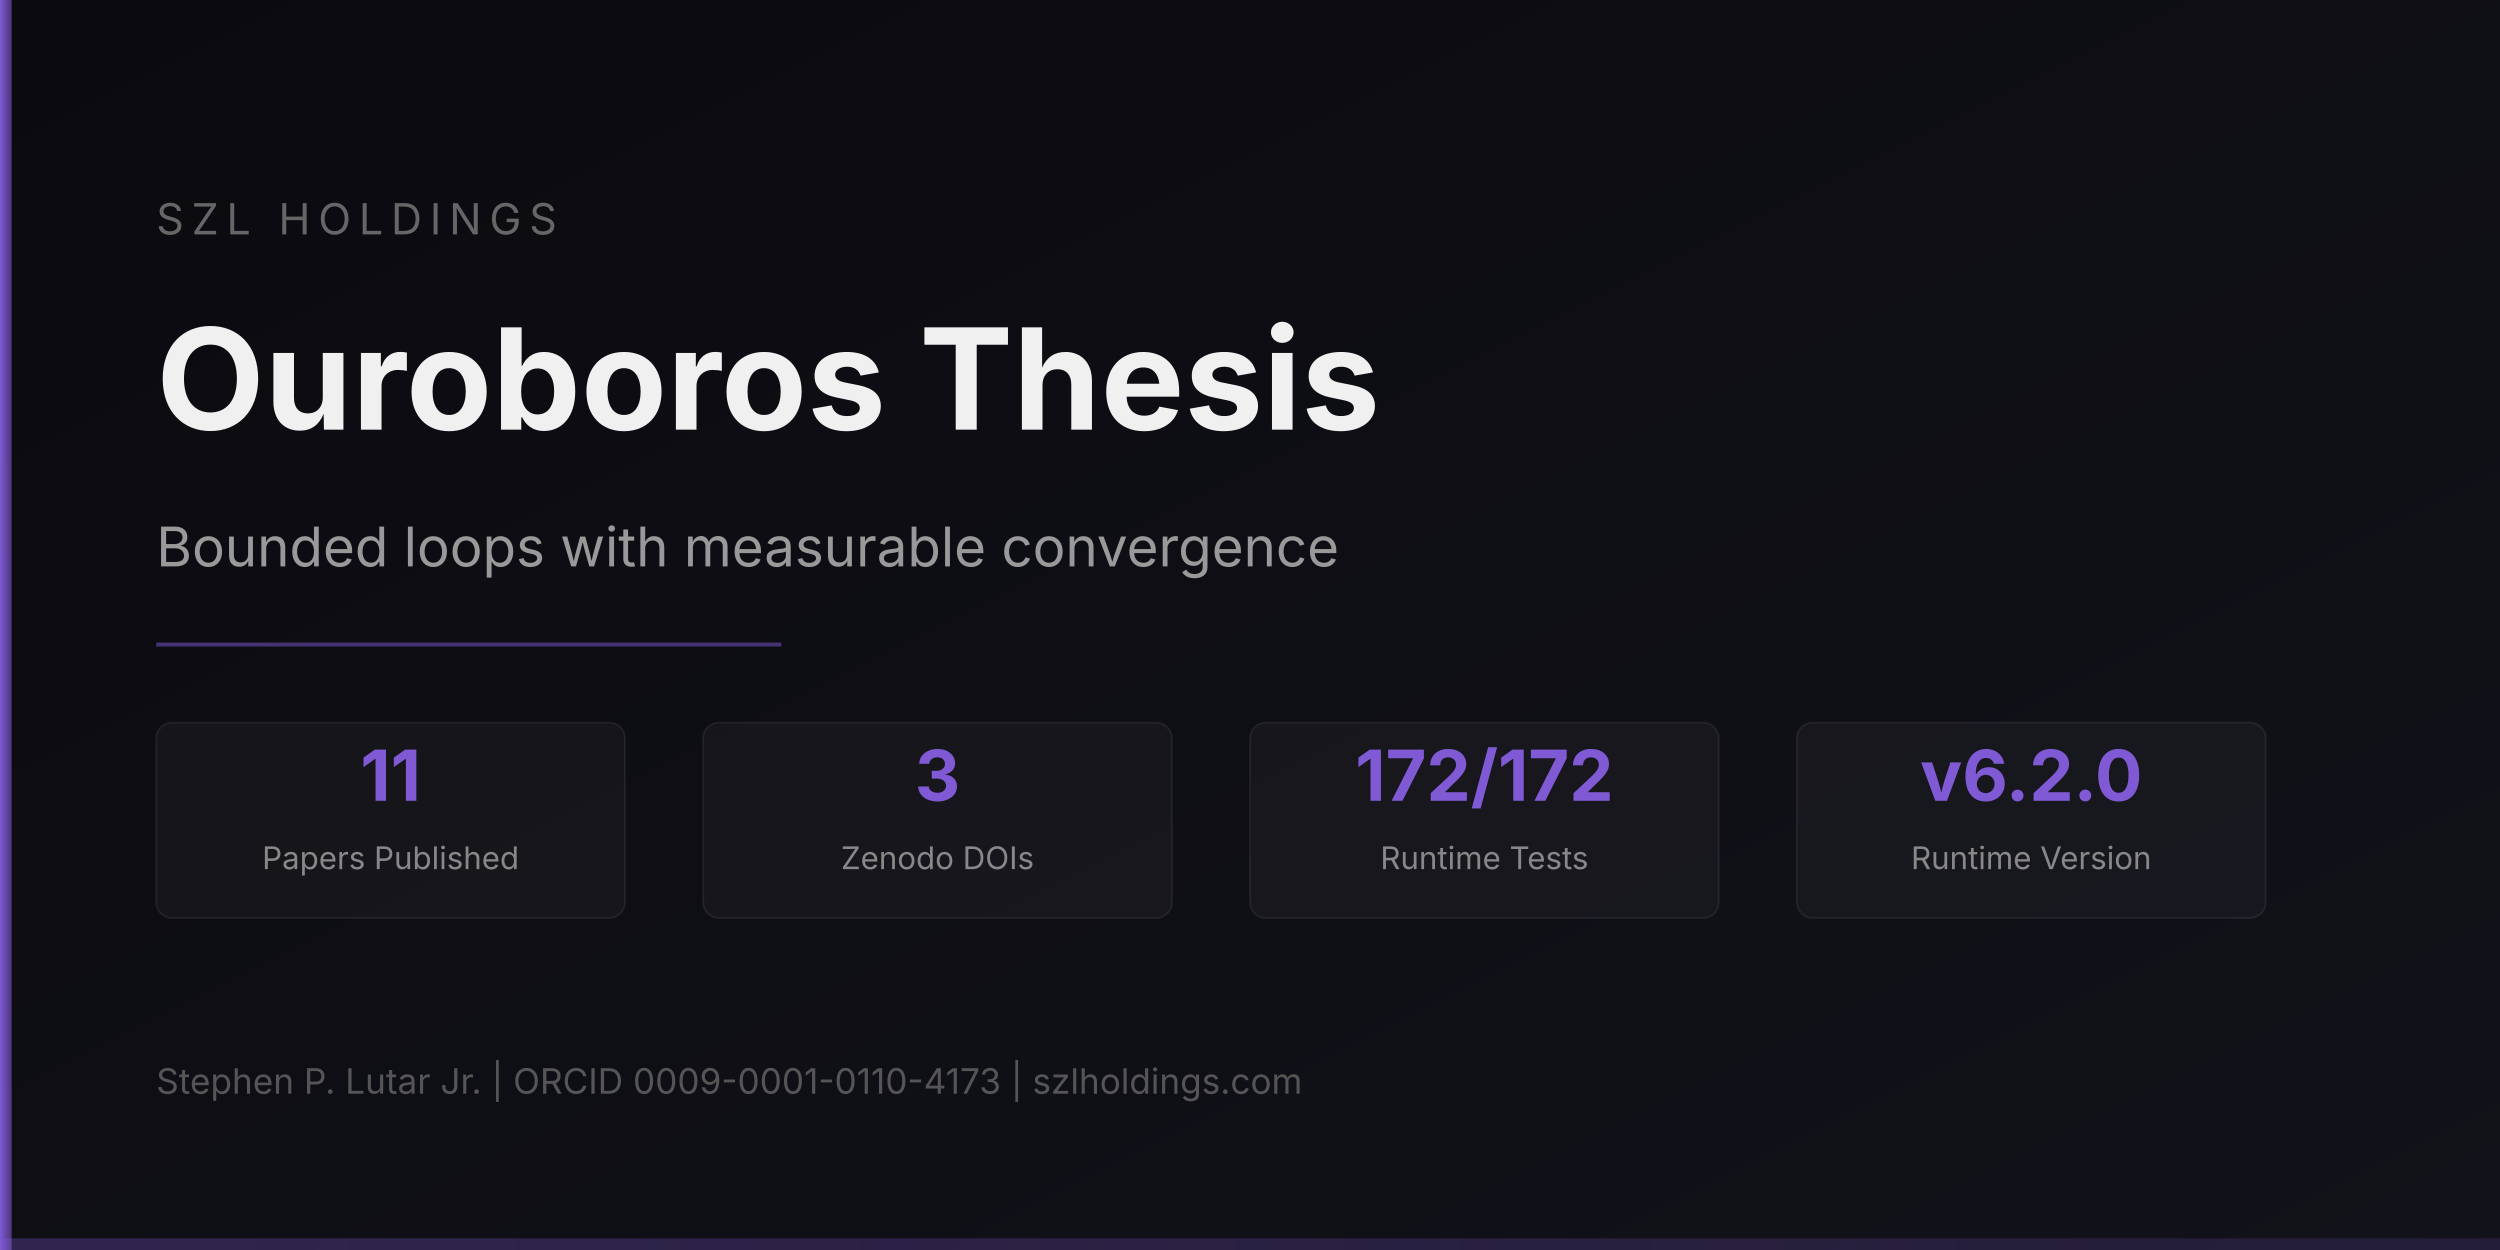
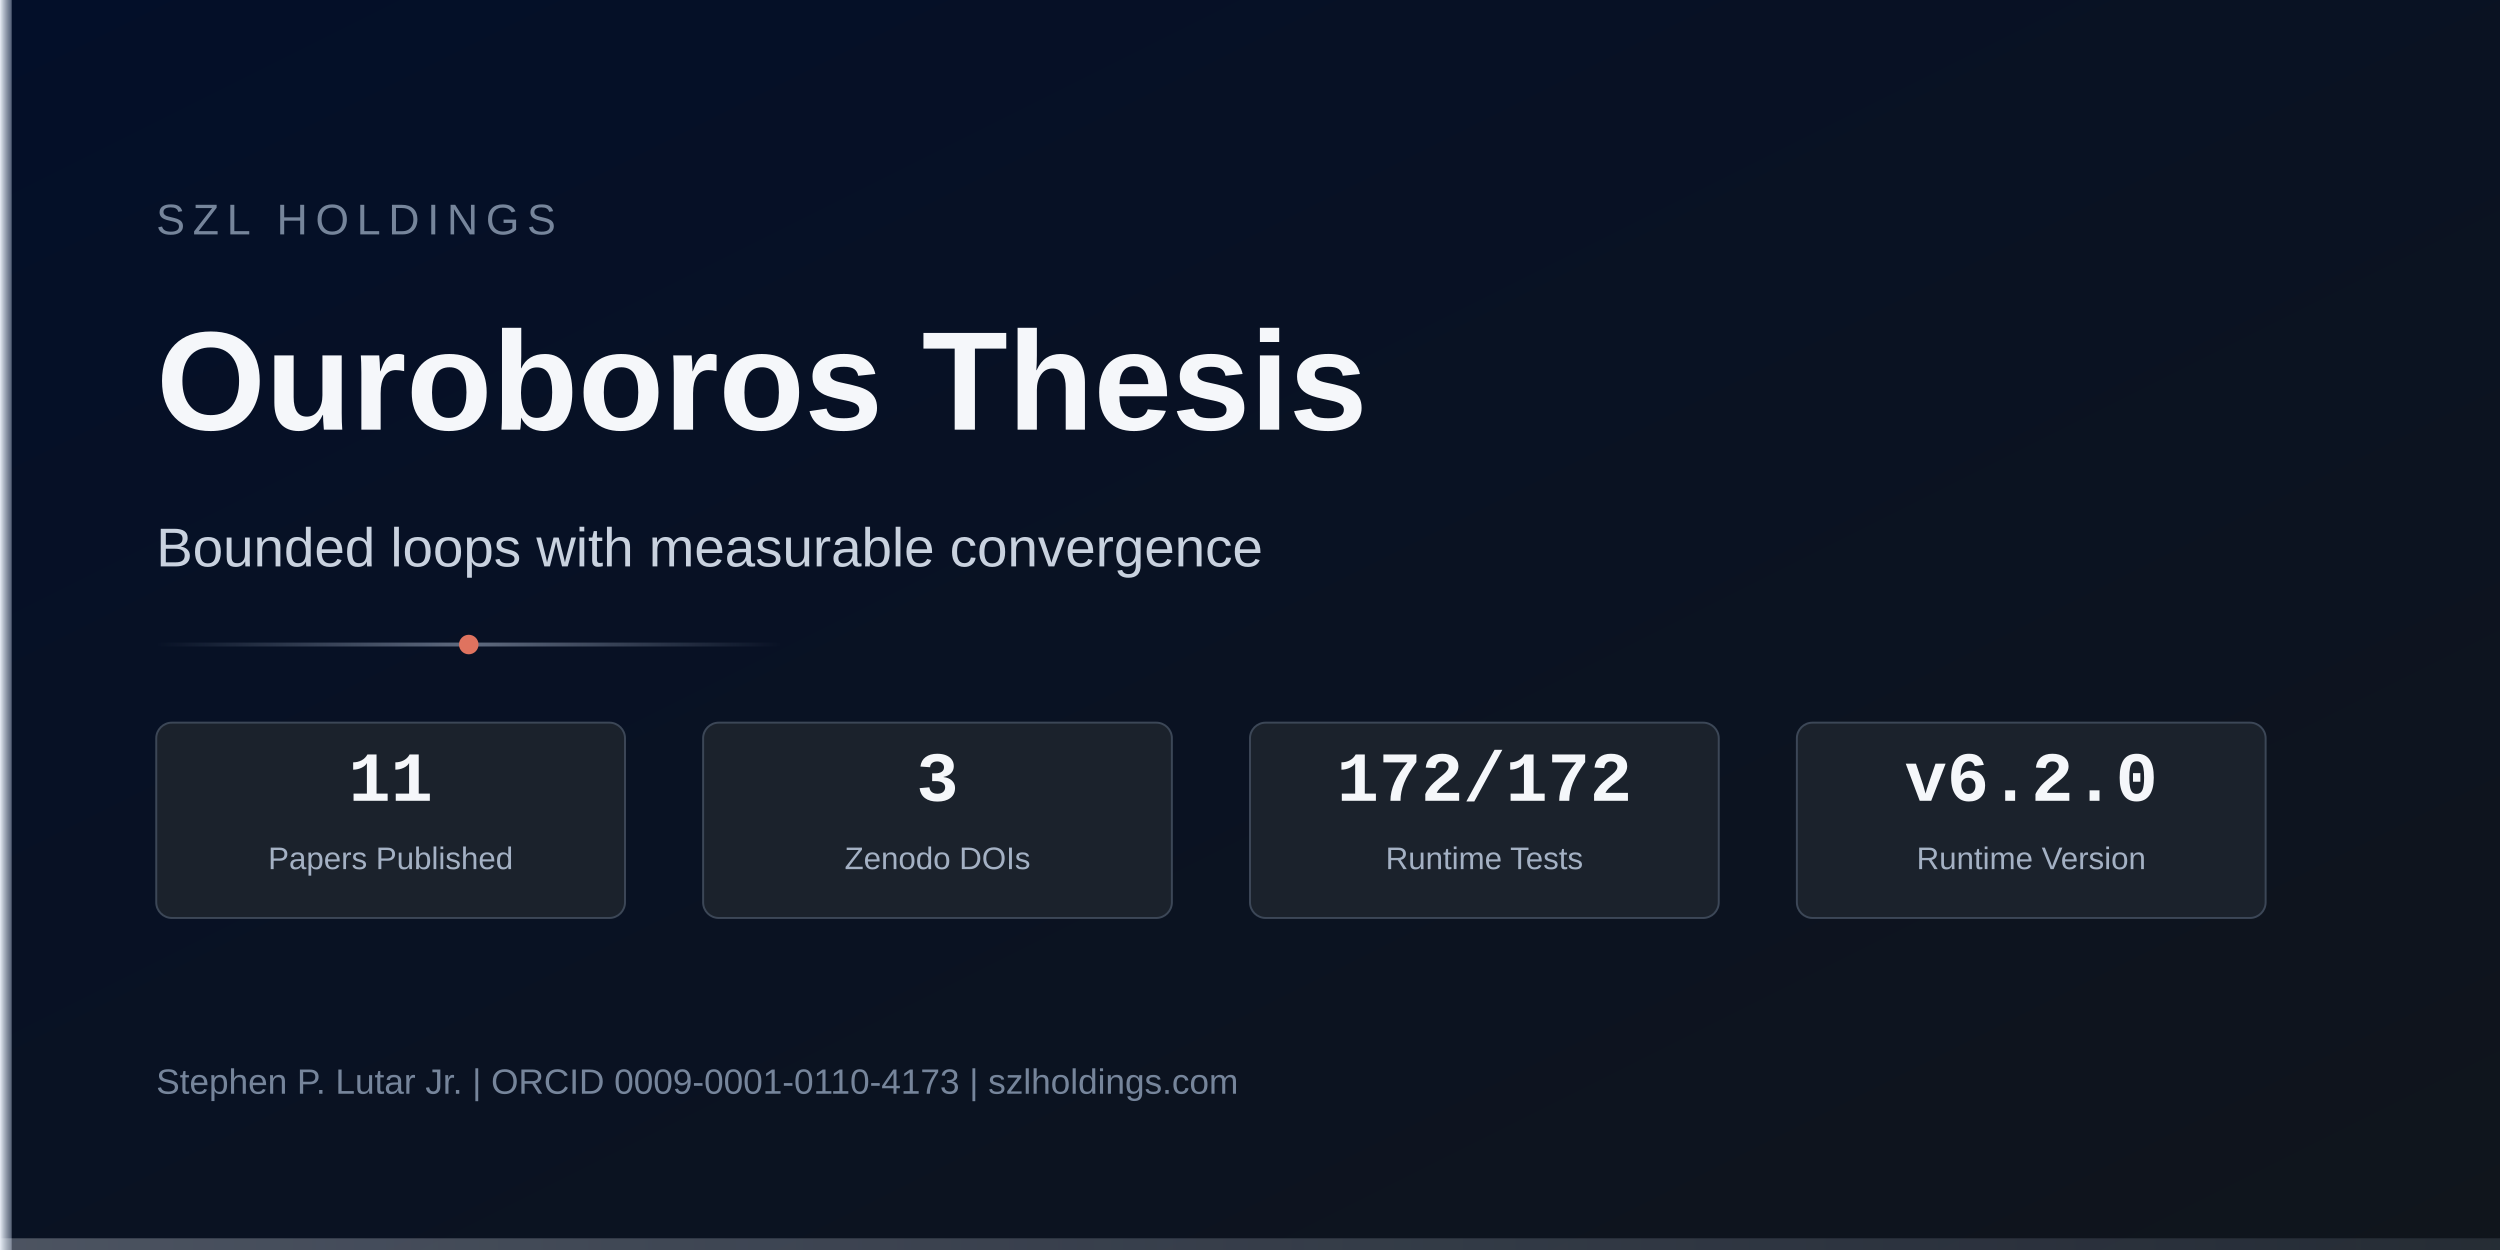
<svg xmlns="http://www.w3.org/2000/svg" width="1280" height="640" viewBox="0 0 1280 640">
  <defs>
    <linearGradient id="bg" x1="0" y1="0" x2="1" y2="1">
-       <stop offset="0%" stop-color="#0a0a0f" />
-       <stop offset="100%" stop-color="#12121a" />
+       <stop offset="0%" stop-color="#030F29" />
+       <stop offset="100%" stop-color="#10151c" />
    </linearGradient>
    <linearGradient id="accent" x1="0" y1="0" x2="1" y2="0">
-       <stop offset="0%" stop-color="#805ad5" />
-       <stop offset="100%" stop-color="#805ad588" />
+       <stop offset="0%" stop-color="#E9EEF6" />
+       <stop offset="100%" stop-color="#9AA7BD" stop-opacity=".53" />
+     </linearGradient>
+     <linearGradient id="rule" gradientUnits="userSpaceOnUse" x1="80" y1="0" x2="400" y2="0">
+       <stop offset="0" stop-color="#9AA7BD" stop-opacity="0" />
+       <stop offset="0.5" stop-color="#9AA7BD" stop-opacity="0.6" />
+       <stop offset="1" stop-color="#9AA7BD" stop-opacity="0" />
    </linearGradient>
  </defs>
  <rect width="1280" height="640" fill="url(#bg)" />
  <rect x="0" y="0" width="6" height="640" fill="url(#accent)" />
  <rect x="0" y="634" width="1280" height="6" fill="url(#accent)" opacity="0.3" />
-   <text x="80" y="120" font-family="system-ui, -apple-system, sans-serif" font-size="22" font-weight="400" fill="#666" letter-spacing="4">SZL HOLDINGS</text>
-   <text x="80" y="220" font-family="system-ui, -apple-system, sans-serif" font-size="72" font-weight="700" fill="#f0f0f0">Ouroboros Thesis</text>
-   <text x="80" y="290" font-family="system-ui, -apple-system, sans-serif" font-size="28" font-weight="400" fill="#999">Bounded loops with measurable convergence</text>
-   <line x1="80" y1="330" x2="400" y2="330" stroke="#805ad5" stroke-width="2" opacity="0.5" />
-   <rect x="80" y="370" width="240" height="100" rx="8" fill="#ffffff08" stroke="#ffffff10" stroke-width="1" />
-   <text x="200" y="410" font-family="system-ui, -apple-system, sans-serif" font-size="36" font-weight="700" fill="#805ad5" text-anchor="middle">11</text>
-   <text x="200" y="445" font-family="system-ui, -apple-system, sans-serif" font-size="16" font-weight="400" fill="#888" text-anchor="middle">Papers Published</text>
-   <rect x="360" y="370" width="240" height="100" rx="8" fill="#ffffff08" stroke="#ffffff10" stroke-width="1" />
-   <text x="480" y="410" font-family="system-ui, -apple-system, sans-serif" font-size="36" font-weight="700" fill="#805ad5" text-anchor="middle">3</text>
-   <text x="480" y="445" font-family="system-ui, -apple-system, sans-serif" font-size="16" font-weight="400" fill="#888" text-anchor="middle">Zenodo DOIs</text>
-   <rect x="640" y="370" width="240" height="100" rx="8" fill="#ffffff08" stroke="#ffffff10" stroke-width="1" />
-   <text x="760" y="410" font-family="system-ui, -apple-system, sans-serif" font-size="36" font-weight="700" fill="#805ad5" text-anchor="middle">172/172</text>
-   <text x="760" y="445" font-family="system-ui, -apple-system, sans-serif" font-size="16" font-weight="400" fill="#888" text-anchor="middle">Runtime Tests</text>
-   <rect x="920" y="370" width="240" height="100" rx="8" fill="#ffffff08" stroke="#ffffff10" stroke-width="1" />
-   <text x="1040" y="410" font-family="system-ui, -apple-system, sans-serif" font-size="36" font-weight="700" fill="#805ad5" text-anchor="middle">v6.2.0</text>
-   <text x="1040" y="445" font-family="system-ui, -apple-system, sans-serif" font-size="16" font-weight="400" fill="#888" text-anchor="middle">Runtime Version</text>
-   <text x="80" y="560" font-family="system-ui, -apple-system, sans-serif" font-size="18" font-weight="400" fill="#555">Stephen P. Lutar Jr.  |  ORCID 0009-0001-0110-4173  |  szlholdings.com</text>
+   <text x="80" y="120" font-family="system-ui, -apple-system, 'Segoe UI', 'Helvetica Neue', 'Liberation Sans', Arial, sans-serif" font-size="22" font-weight="400" fill="#76859b" letter-spacing="4">SZL HOLDINGS</text>
+   <text x="80" y="220" font-family="system-ui, -apple-system, 'Segoe UI', 'Helvetica Neue', 'Liberation Sans', Arial, sans-serif" font-size="72" font-weight="700" fill="#f5f7fa">Ouroboros Thesis</text>
+   <text x="80" y="290" font-family="system-ui, -apple-system, 'Segoe UI', 'Helvetica Neue', 'Liberation Sans', Arial, sans-serif" font-size="28" font-weight="400" fill="#c9d2df">Bounded loops with measurable convergence</text>
+   <line x1="80" y1="330" x2="400" y2="330" stroke="url(#rule)" stroke-width="2" />
+   <circle cx="240" cy="330" r="5" fill="#DF735F" />
+   <rect x="80" y="370" width="240" height="100" rx="8" fill="#1b222c" stroke="#3c4757" stroke-width="1" />
+   <text x="200" y="410" font-family="ui-monospace, 'SF Mono', 'Cascadia Code', 'JetBrains Mono', 'IBM Plex Mono', 'Liberation Mono', Menlo, Consolas, monospace" font-size="36" font-weight="700" fill="#f5f7fa" text-anchor="middle">11</text>
+   <text x="200" y="445" font-family="system-ui, -apple-system, 'Segoe UI', 'Helvetica Neue', 'Liberation Sans', Arial, sans-serif" font-size="16" font-weight="400" fill="#a4b1c4" text-anchor="middle">Papers Published</text>
+   <rect x="360" y="370" width="240" height="100" rx="8" fill="#1b222c" stroke="#3c4757" stroke-width="1" />
+   <text x="480" y="410" font-family="ui-monospace, 'SF Mono', 'Cascadia Code', 'JetBrains Mono', 'IBM Plex Mono', 'Liberation Mono', Menlo, Consolas, monospace" font-size="36" font-weight="700" fill="#f5f7fa" text-anchor="middle">3</text>
+   <text x="480" y="445" font-family="system-ui, -apple-system, 'Segoe UI', 'Helvetica Neue', 'Liberation Sans', Arial, sans-serif" font-size="16" font-weight="400" fill="#a4b1c4" text-anchor="middle">Zenodo DOIs</text>
+   <rect x="640" y="370" width="240" height="100" rx="8" fill="#1b222c" stroke="#3c4757" stroke-width="1" />
+   <text x="760" y="410" font-family="ui-monospace, 'SF Mono', 'Cascadia Code', 'JetBrains Mono', 'IBM Plex Mono', 'Liberation Mono', Menlo, Consolas, monospace" font-size="36" font-weight="700" fill="#f5f7fa" text-anchor="middle">172/172</text>
+   <text x="760" y="445" font-family="system-ui, -apple-system, 'Segoe UI', 'Helvetica Neue', 'Liberation Sans', Arial, sans-serif" font-size="16" font-weight="400" fill="#a4b1c4" text-anchor="middle">Runtime Tests</text>
+   <rect x="920" y="370" width="240" height="100" rx="8" fill="#1b222c" stroke="#3c4757" stroke-width="1" />
+   <text x="1040" y="410" font-family="ui-monospace, 'SF Mono', 'Cascadia Code', 'JetBrains Mono', 'IBM Plex Mono', 'Liberation Mono', Menlo, Consolas, monospace" font-size="36" font-weight="700" fill="#f5f7fa" text-anchor="middle">v6.2.0</text>
+   <text x="1040" y="445" font-family="system-ui, -apple-system, 'Segoe UI', 'Helvetica Neue', 'Liberation Sans', Arial, sans-serif" font-size="16" font-weight="400" fill="#a4b1c4" text-anchor="middle">Runtime Version</text>
+   <text x="80" y="560" font-family="system-ui, -apple-system, 'Segoe UI', 'Helvetica Neue', 'Liberation Sans', Arial, sans-serif" font-size="18" font-weight="400" fill="#76859b">Stephen P. Lutar Jr.  |  ORCID 0009-0001-0110-4173  |  szlholdings.com</text>
</svg>
